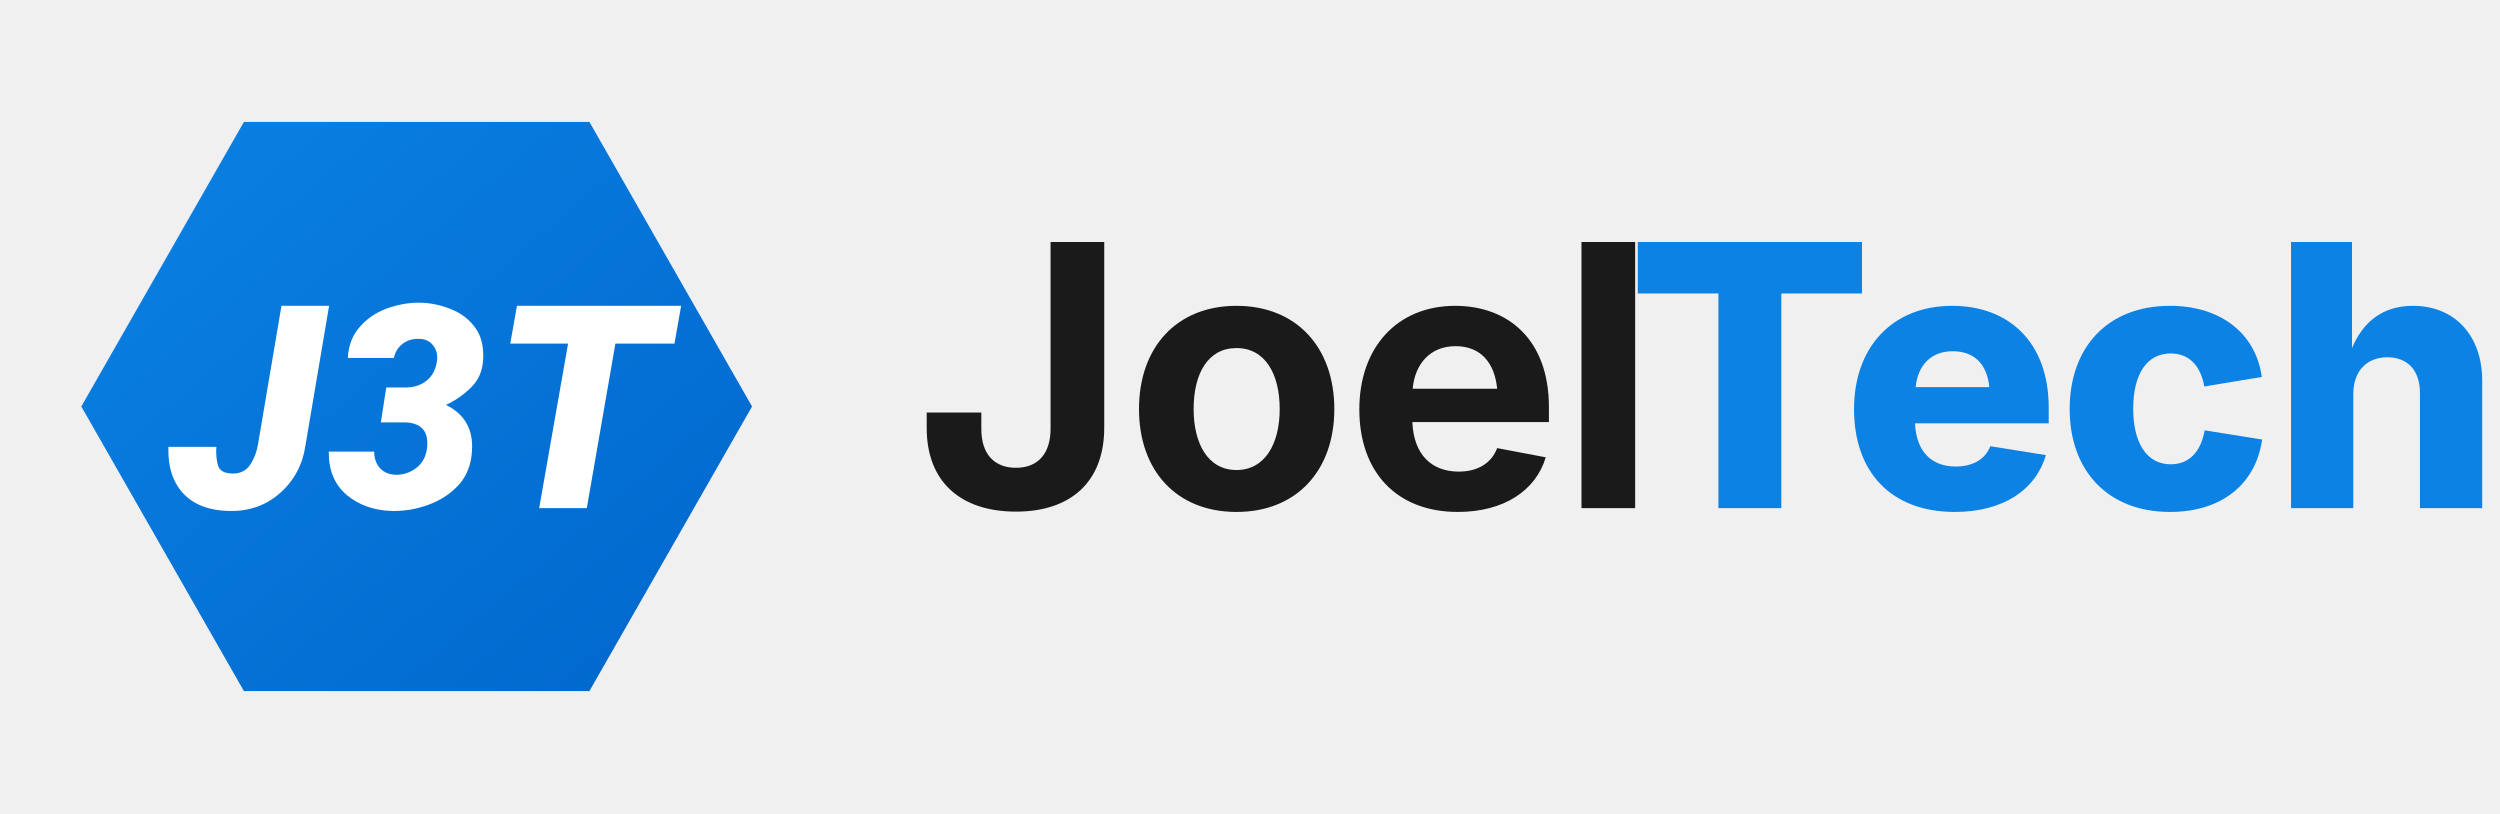
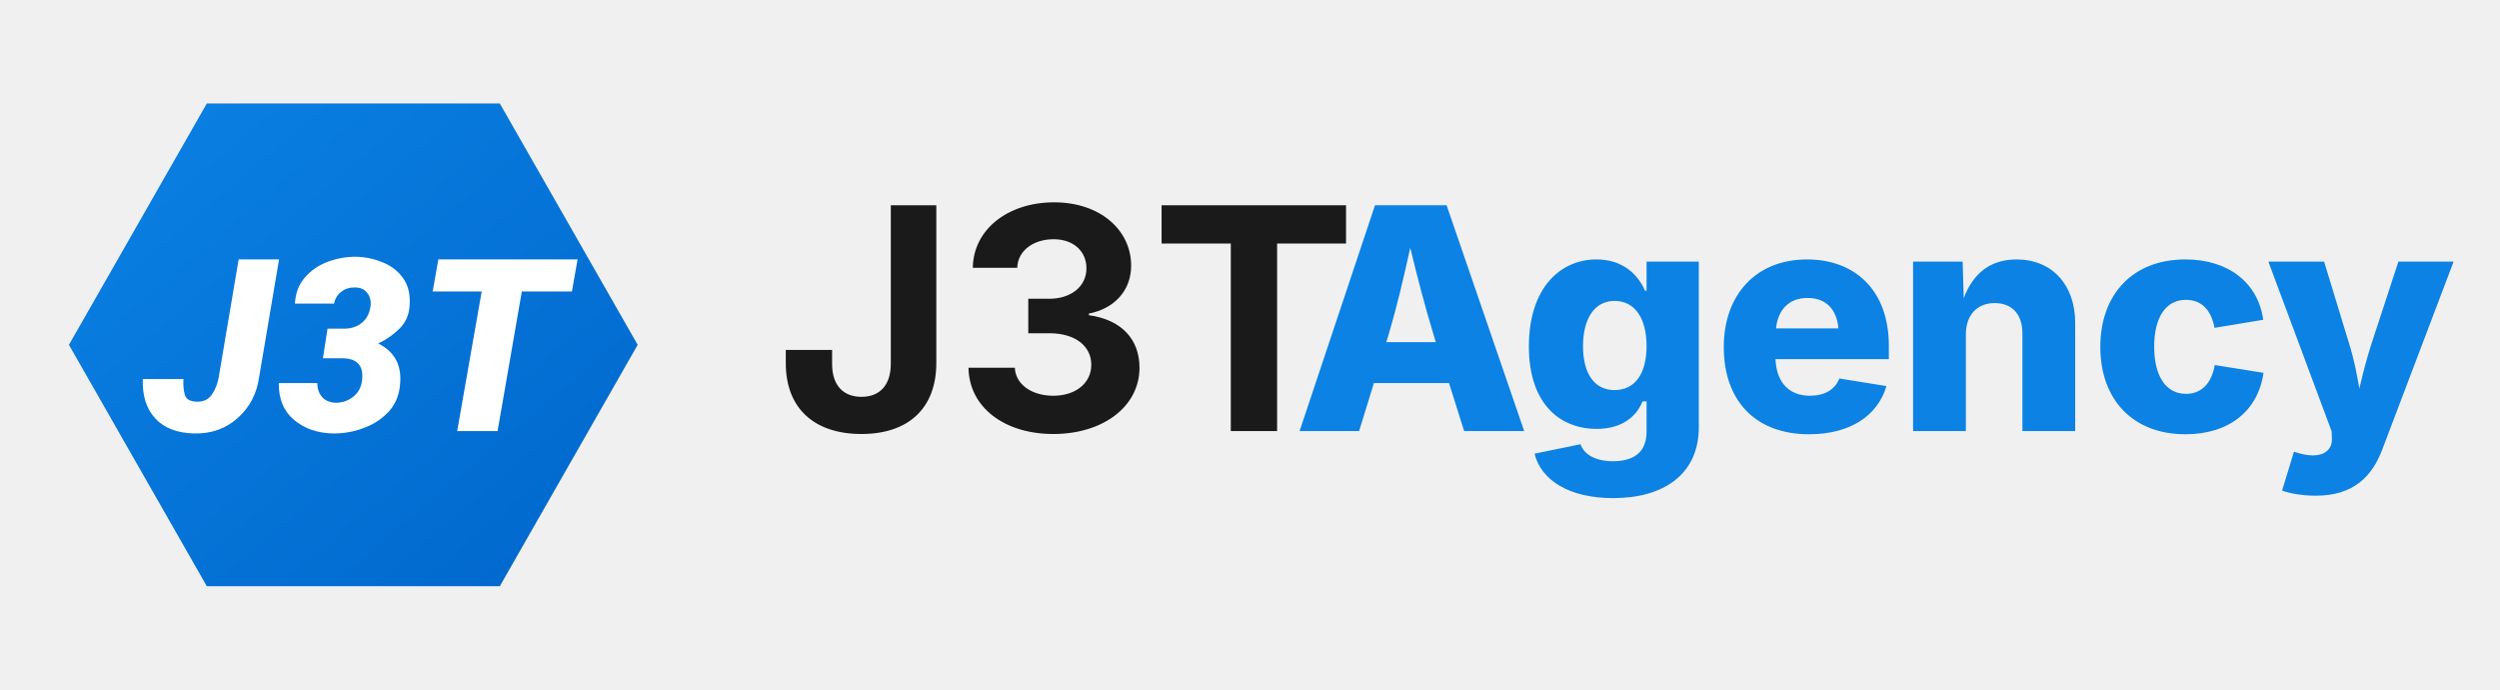
- <svg xmlns="http://www.w3.org/2000/svg" width="123" height="40" viewBox="0 0 123 40">
+ <svg xmlns="http://www.w3.org/2000/svg" width="145" height="40" viewBox="0 0 145 40">
  <defs>
    <linearGradient id="modernGradient" x1="0%" y1="0%" x2="100%" y2="100%">
      <stop offset="0%" style="stop-color:#0b82e4" />
      <stop offset="100%" style="stop-color:#0066cc" />
    </linearGradient>
  </defs>
  <polygon points="12,6 29,6 37,20 29,34 12,34 4,20" fill="url(#modernGradient)" stroke="none" />
  <text x="20.5" y="25" font-family="'SF Pro Display', -apple-system, BlinkMacSystemFont, 'Segoe UI', Roboto, sans-serif" font-size="14" font-weight="900" font-style="italic" text-anchor="middle" fill="white" letter-spacing="0.2px">J3T</text>
  <g>
-     <text x="45" y="25" font-family="'SF Pro Display', -apple-system, BlinkMacSystemFont, 'Inter', sans-serif" font-size="18" font-weight="700" fill="#1a1a1a" letter-spacing="-0.2">Joel</text>
-     <text x="80" y="25" font-family="'SF Pro Display', -apple-system, BlinkMacSystemFont, 'Inter', sans-serif" font-size="18" font-weight="800" fill="#0b82e4" letter-spacing="-0.2px">Tech</text>
+     <text x="45" y="25" font-family="'SF Pro Display', -apple-system, BlinkMacSystemFont, 'Inter', sans-serif" font-size="18" font-weight="700" fill="#1a1a1a" letter-spacing="-0.2">J3T</text>
+     <text x="75" y="25" font-family="'SF Pro Display', -apple-system, BlinkMacSystemFont, 'Inter', sans-serif" font-size="18" font-weight="800" fill="#0b82e4" letter-spacing="-0.2px">Agency</text>
  </g>
</svg>
